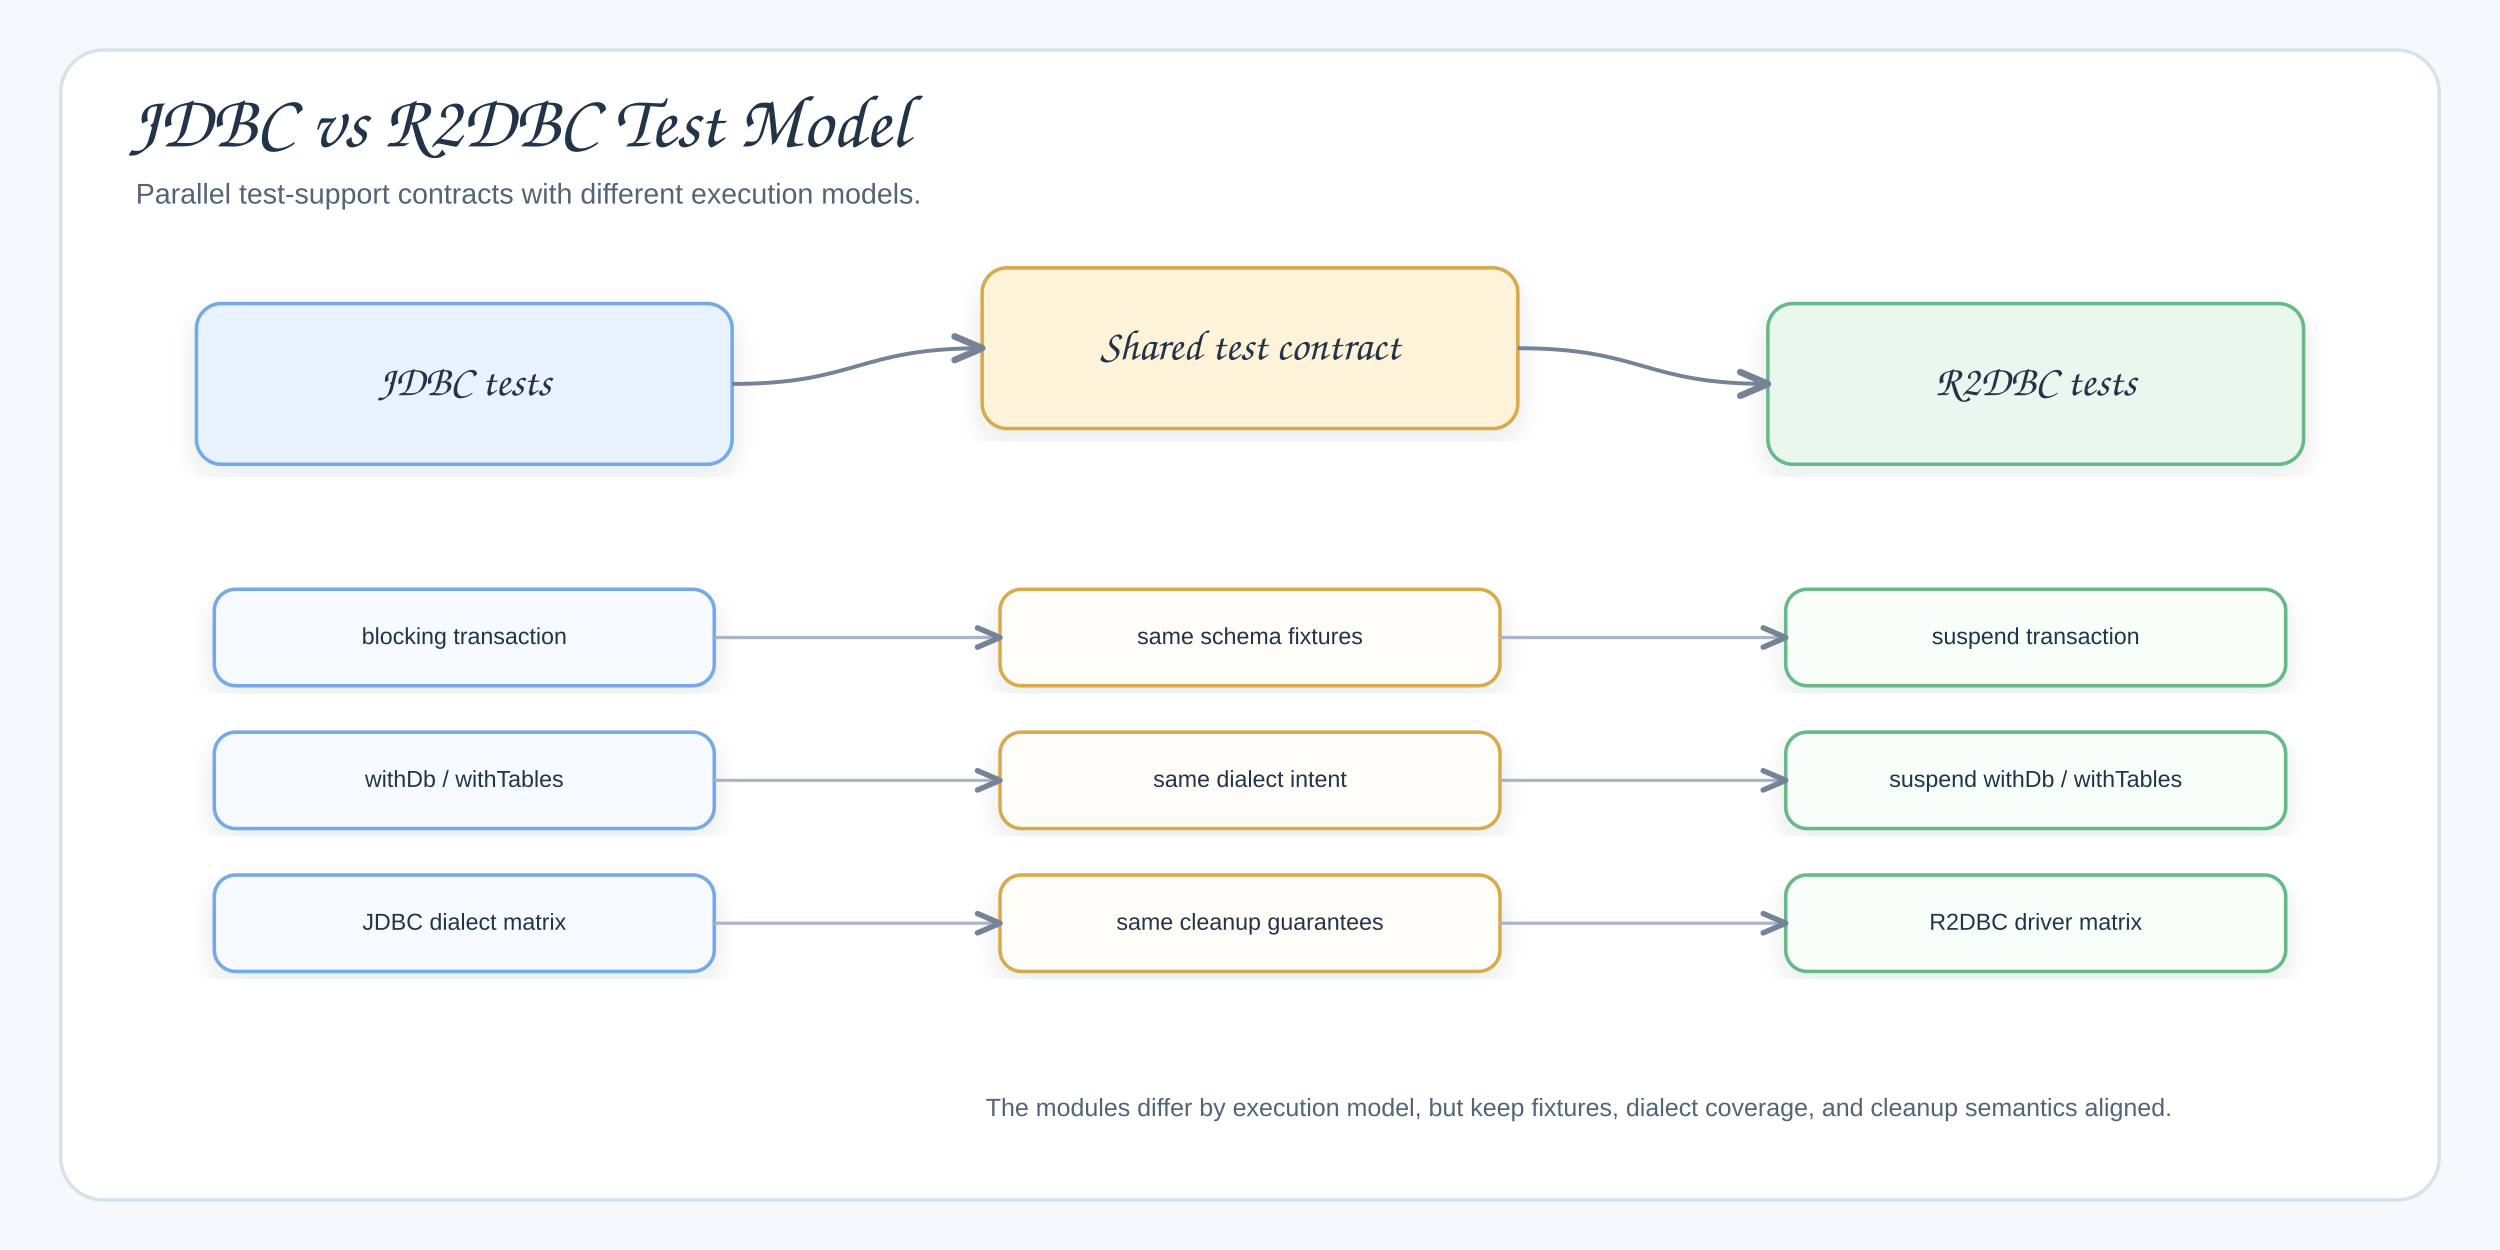
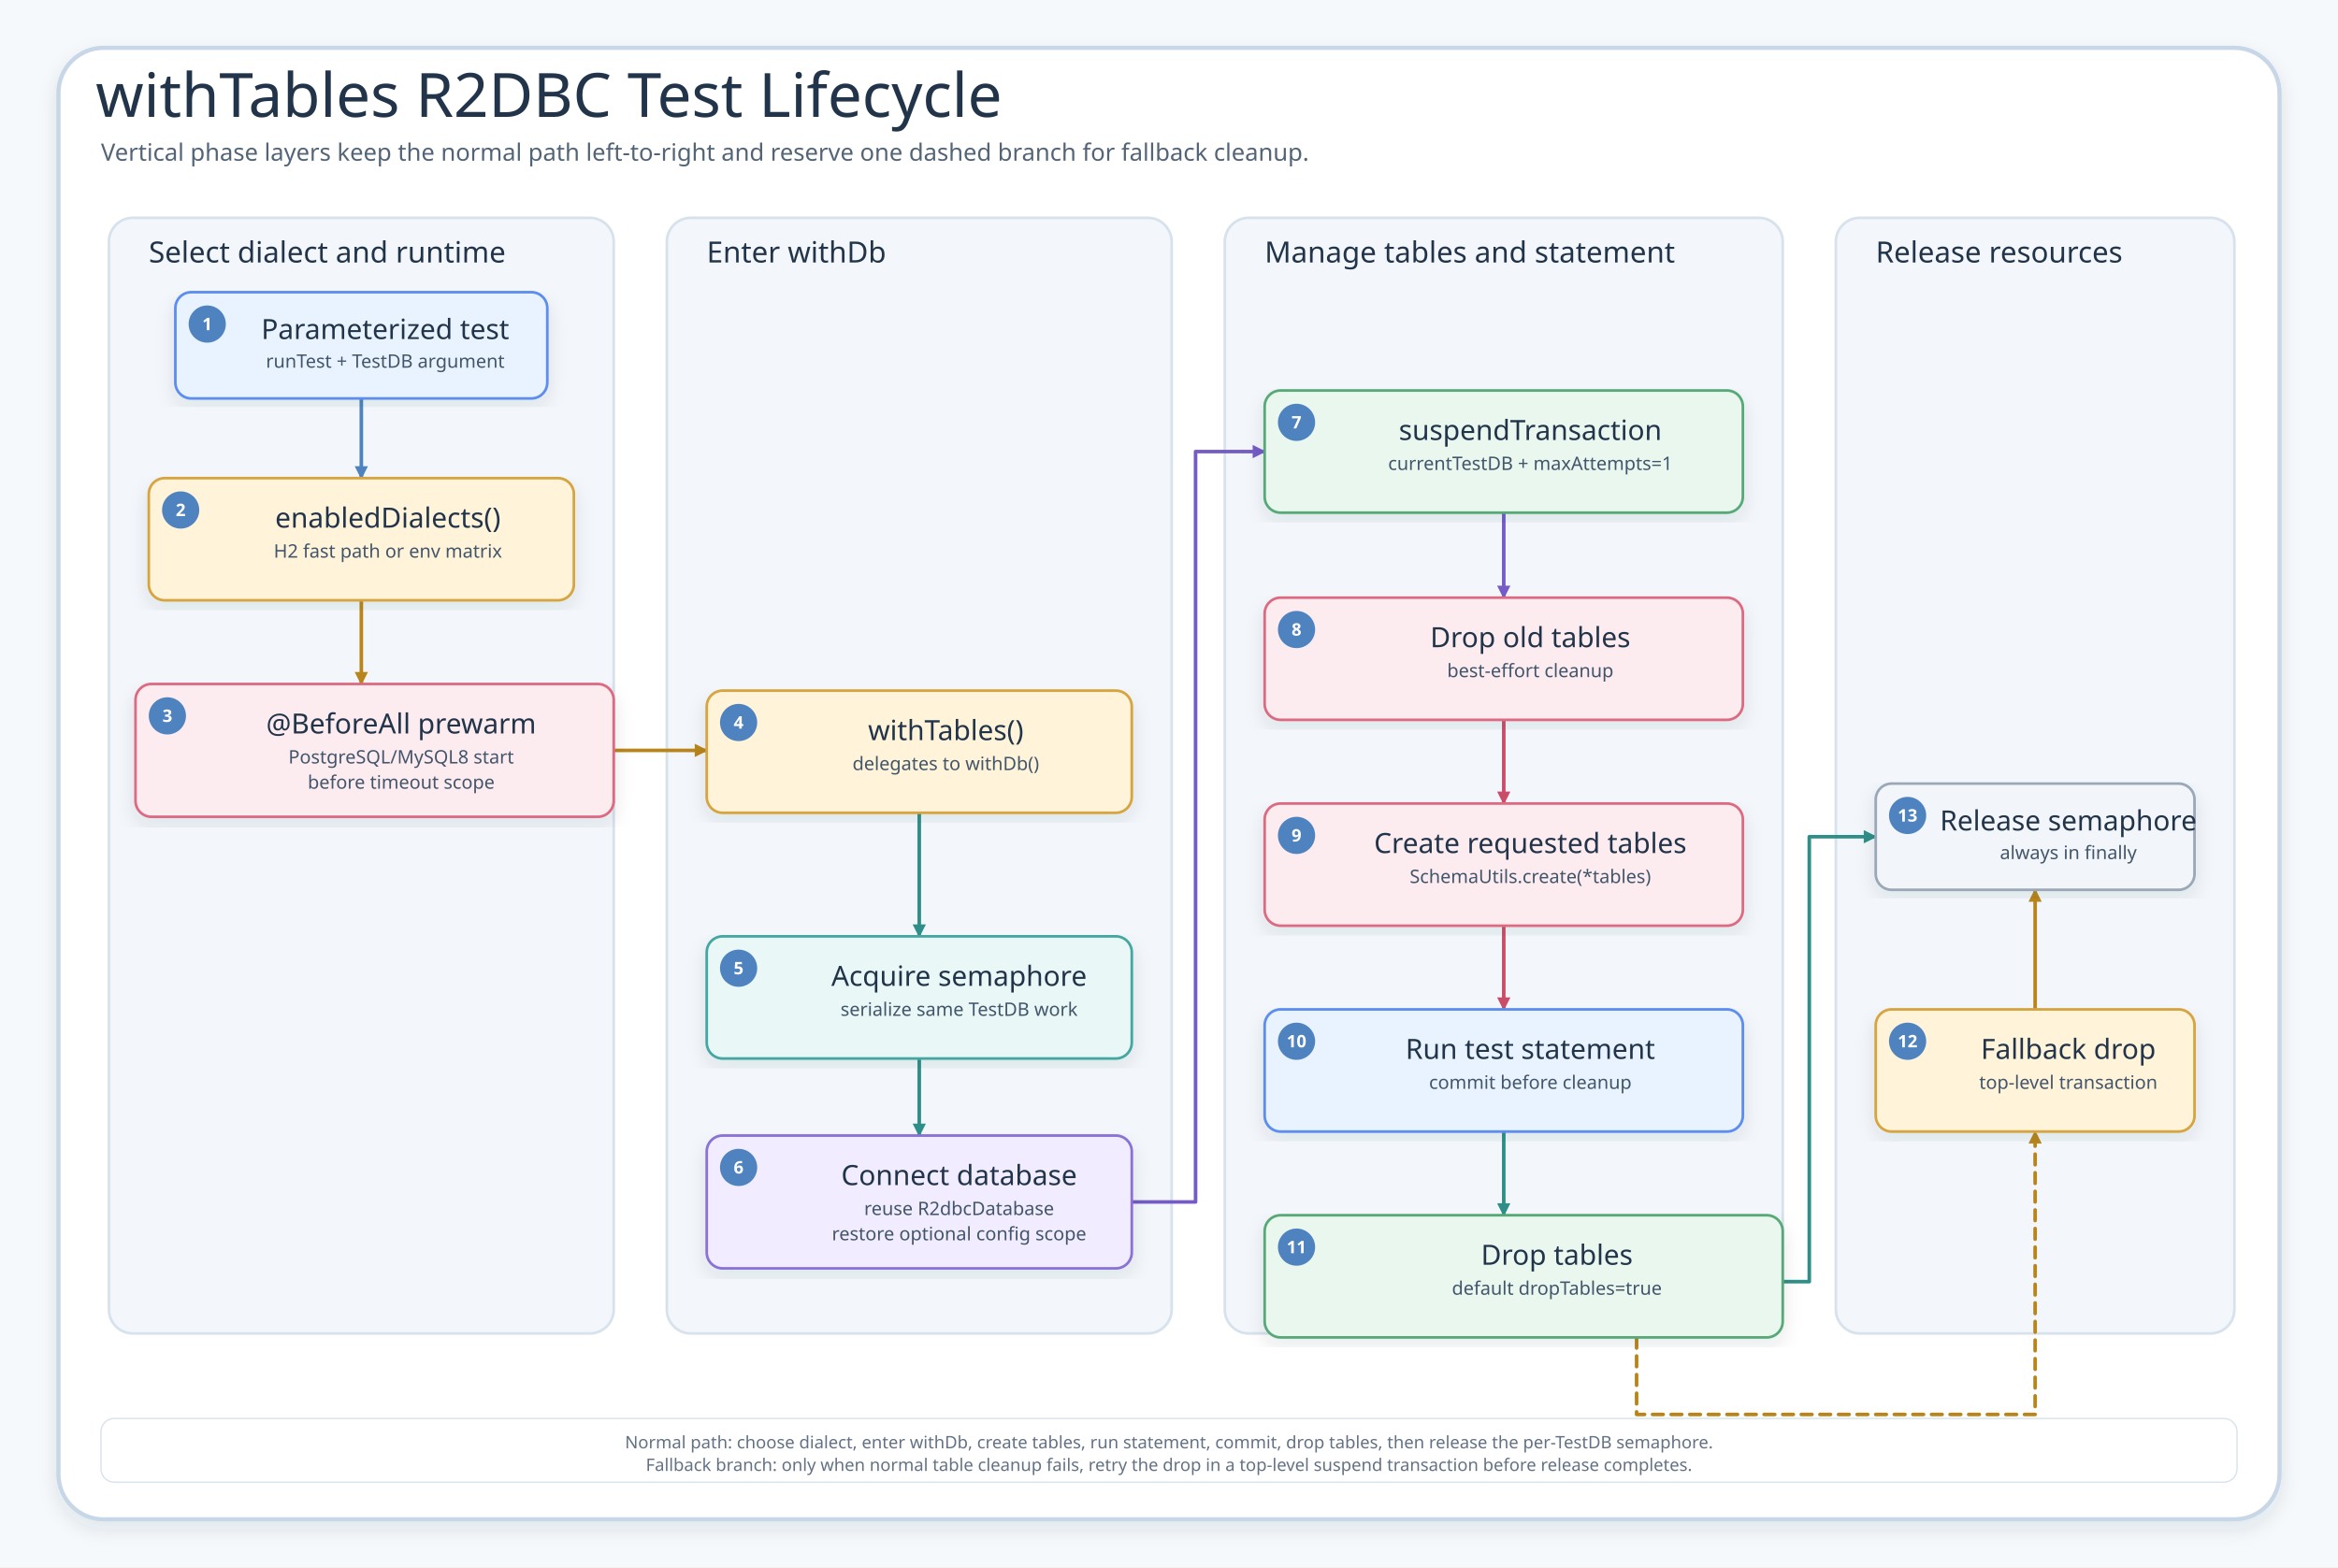
- <svg xmlns="http://www.w3.org/2000/svg" width="1400" height="700" viewBox="0 0 1400 700" role="img" aria-label="JDBC vs R2DBC Test Model">
+ <svg xmlns="http://www.w3.org/2000/svg" width="1760" height="1180" viewBox="0 0 1760 1180" role="img" aria-labelledby="title desc">
  <defs>
    <filter id="shadow" x="-8%" y="-8%" width="116%" height="116%">
      <feDropShadow dx="0" dy="6" stdDeviation="7" flood-color="#203040" flood-opacity="0.10" />
    </filter>
-     <marker id="arrow" markerWidth="9" markerHeight="8" refX="8" refY="4" orient="auto" markerUnits="strokeWidth">
-       <path d="M 1 1 L 8 4 L 1 7" fill="none" stroke="#758297" stroke-width="1.7" stroke-linecap="round" stroke-linejoin="round" />
+     <marker id="arrow-blue" viewBox="0 0 10 10" markerWidth="10" markerHeight="10" refX="9" refY="5" orient="auto" markerUnits="userSpaceOnUse">
+       <path d="M 0 0 L 10 5 L 0 10 Z" fill="#4F83BF" />
+     </marker>
+     <marker id="arrow-gold" viewBox="0 0 10 10" markerWidth="10" markerHeight="10" refX="9" refY="5" orient="auto" markerUnits="userSpaceOnUse">
+       <path d="M 0 0 L 10 5 L 0 10 Z" fill="#B9851B" />
+     </marker>
+     <marker id="arrow-teal" viewBox="0 0 10 10" markerWidth="10" markerHeight="10" refX="9" refY="5" orient="auto" markerUnits="userSpaceOnUse">
+       <path d="M 0 0 L 10 5 L 0 10 Z" fill="#2E8F89" />
+     </marker>
+     <marker id="arrow-purple" viewBox="0 0 10 10" markerWidth="10" markerHeight="10" refX="9" refY="5" orient="auto" markerUnits="userSpaceOnUse">
+       <path d="M 0 0 L 10 5 L 0 10 Z" fill="#755BC6" />
+     </marker>
+     <marker id="arrow-red" viewBox="0 0 10 10" markerWidth="10" markerHeight="10" refX="9" refY="5" orient="auto" markerUnits="userSpaceOnUse">
+       <path d="M 0 0 L 10 5 L 0 10 Z" fill="#C94D68" />
    </marker>
    <style>
- .canvas{fill:#F6F9FC}.frame{fill:#fff;stroke:#D7E2EC;stroke-width:2}.title{font-family:"Architects Daughter","Comic Sans MS","Comic Sans",cursive;font-size:42px;fill:#22344A;font-weight:400}.subtitle{font-family:"Comic Sans MS","Comic Sans","Comic Neue",Arial,sans-serif;font-size:16px;fill:#536476;font-weight:400}.label{font-family:"Architects Daughter","Comic Sans MS","Comic Sans",cursive;font-size:24px;fill:#22344A;font-weight:400}.small{font-family:"Comic Sans MS","Comic Sans","Comic Neue",Arial,sans-serif;font-size:14px;fill:#536476;font-weight:400}.tiny{font-family:"Comic Sans MS","Comic Sans","Comic Neue",Arial,sans-serif;font-size:12px;fill:#536476;font-weight:400}.mono{font-family:"Comic Sans MS","Comic Sans","Comic Neue",Arial,sans-serif;font-size:13px;fill:#22344A;font-weight:400}.card{filter:url(#shadow);stroke-width:2}.line{stroke:#758297;stroke-width:2.2;fill:none;marker-end:url(#arrow)}.soft{stroke:#AAB6C5;stroke-width:1.8;fill:none;marker-end:url(#arrow)}.axis{stroke:#B8C4D3;stroke-width:1.3}.barText{font-family:"Comic Sans MS","Comic Sans","Comic Neue",Arial,sans-serif;font-size:13px;fill:#22344A;font-weight:400}</style>
+       .canvas{fill:#F6F9FC}.decor{fill:#FFFFFF;stroke:#C7D7E7;stroke-width:3.2;filter:url(#shadow)}
+       .title{font-family:"Architects Daughter";font-size:46px;fill:#22344A;font-weight:400}
+       .subtitle{font-family:"Comic Mono";font-size:18px;fill:#536476;font-weight:400}
+       .layer{fill:#F3F7FB;stroke:#D7E2EC;stroke-width:2}
+       .layer-title{font-family:"Architects Daughter";font-size:22px;fill:#22344A;font-weight:400}
+       .card-title{font-family:"Architects Daughter";font-size:21px;fill:#22344A;font-weight:400}
+       .detail{font-family:"Comic Mono";font-size:14px;fill:#42556B;font-weight:400}
+       .small{font-family:"Comic Mono";font-size:13px;fill:#627184;font-weight:400}
+       .step{font-family:"Comic Mono";font-size:13px;fill:#FFFFFF;font-weight:700}
+       .shape{filter:url(#shadow);stroke-width:2}
+       .connector{fill:none;stroke-width:2.7;stroke-linejoin:round;stroke-linecap:round}
+       .alt{stroke-dasharray:8 6}
+       .badge{fill:#4F83BF}
+       .pill{fill:#FFFFFF;stroke:#D7E2EC;stroke-width:1}
+     </style>
  </defs>
-   <rect class="canvas" width="1400" height="700" />
-   <rect class="frame" x="34" y="28" width="1332" height="644" rx="24" />
-   <text class="title" x="72" y="82">JDBC vs R2DBC Test Model</text>
-   <text class="subtitle" x="76" y="114">Parallel test-support contracts with different execution models.</text>
-   <rect class="card" x="110" y="170" width="300" height="90" rx="14" fill="#E8F3FF" stroke="#75A9E8" />
-   <text class="label" x="260" y="215" text-anchor="middle" dominant-baseline="middle">JDBC tests</text>
-   <rect class="card" x="990" y="170" width="300" height="90" rx="14" fill="#EAF7EF" stroke="#69B888" />
-   <text class="label" x="1140" y="215" text-anchor="middle" dominant-baseline="middle">R2DBC tests</text>
-   <rect class="card" x="550" y="150" width="300" height="90" rx="14" fill="#FFF3D9" stroke="#D9AA4D" />
-   <text class="label" x="700" y="195" text-anchor="middle" dominant-baseline="middle">Shared test contract</text>
-   <rect class="card" x="120" y="330" width="280" height="54" rx="12" fill="#F7FBFF" stroke="#75A9E8" />
-   <text class="mono" x="260" y="357" text-anchor="middle" dominant-baseline="middle">blocking transaction</text>
-   <rect class="card" x="120" y="410" width="280" height="54" rx="12" fill="#F7FBFF" stroke="#75A9E8" />
-   <text class="mono" x="260" y="437" text-anchor="middle" dominant-baseline="middle">withDb / withTables</text>
-   <rect class="card" x="120" y="490" width="280" height="54" rx="12" fill="#F7FBFF" stroke="#75A9E8" />
-   <text class="mono" x="260" y="517" text-anchor="middle" dominant-baseline="middle">JDBC dialect matrix</text>
-   <rect class="card" x="1000" y="330" width="280" height="54" rx="12" fill="#F8FFFB" stroke="#69B888" />
-   <text class="mono" x="1140" y="357" text-anchor="middle" dominant-baseline="middle">suspend transaction</text>
-   <rect class="card" x="1000" y="410" width="280" height="54" rx="12" fill="#F8FFFB" stroke="#69B888" />
-   <text class="mono" x="1140" y="437" text-anchor="middle" dominant-baseline="middle">suspend withDb / withTables</text>
-   <rect class="card" x="1000" y="490" width="280" height="54" rx="12" fill="#F8FFFB" stroke="#69B888" />
-   <text class="mono" x="1140" y="517" text-anchor="middle" dominant-baseline="middle">R2DBC driver matrix</text>
-   <rect class="card" x="560" y="330" width="280" height="54" rx="12" fill="#FFFDF8" stroke="#D9AA4D" />
-   <text class="mono" x="700" y="357" text-anchor="middle" dominant-baseline="middle">same schema fixtures</text>
-   <rect class="card" x="560" y="410" width="280" height="54" rx="12" fill="#FFFDF8" stroke="#D9AA4D" />
-   <text class="mono" x="700" y="437" text-anchor="middle" dominant-baseline="middle">same dialect intent</text>
-   <rect class="card" x="560" y="490" width="280" height="54" rx="12" fill="#FFFDF8" stroke="#D9AA4D" />
-   <text class="mono" x="700" y="517" text-anchor="middle" dominant-baseline="middle">same cleanup guarantees</text>
-   <path class="line" d="M410 215 C480 215 480 195 550 195" />
-   <path class="line" d="M850 195 C920 195 920 215 990 215" />
-   <path class="soft" d="M400 357 C480 357 480 357 560 357" />
-   <path class="soft" d="M840 357 C920 357 920 357 1000 357" />
-   <path class="soft" d="M400 437 C480 437 480 437 560 437" />
-   <path class="soft" d="M840 437 C920 437 920 437 1000 437" />
-   <path class="soft" d="M400 517 C480 517 480 517 560 517" />
-   <path class="soft" d="M840 517 C920 517 920 517 1000 517" />
-   <text class="small" x="552" y="625">The modules differ by execution model, but keep fixtures, dialect coverage, and cleanup semantics aligned.</text>
+   <rect class="canvas" width="1760" height="1180" />
+   <rect class="decor" x="44" y="36" width="1672" height="1108" rx="34" />
+   <text class="title" x="72" y="88">withTables R2DBC Test Lifecycle</text>
+   <text class="subtitle" x="76" y="121">Vertical phase layers keep the normal path left-to-right and reserve one dashed branch for fallback cleanup.</text>
+   <g id="layer-select">
+     <rect class="layer" x="82" y="164" width="380" height="840" rx="18" />
+     <text class="layer-title" x="112" y="190" dominant-baseline="middle">Select dialect and runtime</text>
+   </g>
+   <g id="layer-connect">
+     <rect class="layer" x="502" y="164" width="380" height="840" rx="18" />
+     <text class="layer-title" x="532" y="190" dominant-baseline="middle">Enter withDb</text>
+   </g>
+   <g id="layer-tables">
+     <rect class="layer" x="922" y="164" width="420" height="840" rx="18" />
+     <text class="layer-title" x="952" y="190" dominant-baseline="middle">Manage tables and statement</text>
+   </g>
+   <g id="layer-release">
+     <rect class="layer" x="1382" y="164" width="300" height="840" rx="18" />
+     <text class="layer-title" x="1412" y="190" dominant-baseline="middle">Release resources</text>
+   </g>
+   <path id="route-test-dialects" data-edge="test-method-&gt;enabled-dialects" class="connector" d="M 272 300 L 272 360" stroke="#4F83BF" marker-end="url(#arrow-blue)" />
+   <path id="route-dialects-container" data-edge="enabled-dialects-&gt;container-prewarm" class="connector" d="M 272 452 L 272 515" stroke="#B9851B" marker-end="url(#arrow-gold)" />
+   <path id="route-container-with-tables" data-edge="container-prewarm-&gt;with-tables" class="connector" d="M 462 565 L 532 565" stroke="#B9851B" marker-end="url(#arrow-gold)" />
+   <path id="route-with-tables-semaphore" data-edge="with-tables-&gt;semaphore" class="connector" d="M 692 612 L 692 705" stroke="#2E8F89" marker-end="url(#arrow-teal)" />
+   <path id="route-semaphore-connect" data-edge="semaphore-&gt;connect" class="connector" d="M 692 797 L 692 855" stroke="#2E8F89" marker-end="url(#arrow-teal)" />
+   <path id="route-connect-transaction" data-edge="connect-&gt;transaction" class="connector" d="M 852 905 L 900 905 L 900 340 L 952 340" stroke="#755BC6" marker-end="url(#arrow-purple)" />
+   <path id="route-transaction-drop" data-edge="transaction-&gt;drop-before" class="connector" d="M 1132 386 L 1132 450" stroke="#755BC6" marker-end="url(#arrow-purple)" />
+   <path id="route-drop-create" data-edge="drop-before-&gt;create-tables" class="connector" d="M 1132 542 L 1132 605" stroke="#C94D68" marker-end="url(#arrow-red)" />
+   <path id="route-create-statement" data-edge="create-tables-&gt;statement" class="connector" d="M 1132 697 L 1132 760" stroke="#C94D68" marker-end="url(#arrow-red)" />
+   <path id="route-statement-drop-after" data-edge="statement-&gt;drop-after" class="connector" d="M 1132 852 L 1132 915" stroke="#2E8F89" marker-end="url(#arrow-teal)" />
+   <path id="route-drop-after-release" data-edge="drop-after-&gt;release" class="connector" d="M 1342 965 L 1362 965 L 1362 630 L 1412 630" stroke="#2E8F89" marker-end="url(#arrow-teal)" />
+   <path id="route-drop-after-fallback" data-edge="drop-after-&gt;fallback-drop" class="connector alt" d="M 1232 1007 L 1232 1065 L 1532 1065 L 1532 852" stroke="#B9851B" marker-end="url(#arrow-gold)" />
+   <path id="route-fallback-release" data-edge="fallback-drop-&gt;release" class="connector" d="M 1532 760 L 1532 670" stroke="#B9851B" marker-end="url(#arrow-gold)" />
+   <g id="node-test-method" data-node="test-method" transform="translate(132,220)">
+     <rect class="shape" x="0" y="0" width="280" height="80" rx="12" fill="#E8F3FF" stroke="#5B8DEF" />
+     <circle class="badge" cx="24" cy="24" r="14" />
+     <text class="step" x="24" y="24" text-anchor="middle" dominant-baseline="middle">1</text>
+     <text class="card-title" x="158" y="28" text-anchor="middle" dominant-baseline="middle">Parameterized test</text>
+     <text class="detail" x="158" y="52" text-anchor="middle" dominant-baseline="middle">runTest + TestDB argument</text>
+   </g>
+   <g id="node-enabled-dialects" data-node="enabled-dialects" transform="translate(112,360)">
+     <rect class="shape" x="0" y="0" width="320" height="92" rx="12" fill="#FFF3D9" stroke="#D6A441" />
+     <circle class="badge" cx="24" cy="24" r="14" />
+     <text class="step" x="24" y="24" text-anchor="middle" dominant-baseline="middle">2</text>
+     <text class="card-title" x="180" y="30" text-anchor="middle" dominant-baseline="middle">enabledDialects()</text>
+     <text class="detail" x="180" y="55" text-anchor="middle" dominant-baseline="middle">H2 fast path or env matrix</text>
+   </g>
+   <g id="node-container-prewarm" data-node="container-prewarm" transform="translate(102,515)">
+     <rect class="shape" x="0" y="0" width="360" height="100" rx="12" fill="#FDECEF" stroke="#DC6B82" />
+     <circle class="badge" cx="24" cy="24" r="14" />
+     <text class="step" x="24" y="24" text-anchor="middle" dominant-baseline="middle">3</text>
+     <text class="card-title" x="200" y="30" text-anchor="middle" dominant-baseline="middle">@BeforeAll prewarm</text>
+     <text class="detail" x="200" y="55" text-anchor="middle" dominant-baseline="middle">PostgreSQL/MySQL8 start</text>
+     <text class="detail" x="200" y="74" text-anchor="middle" dominant-baseline="middle">before timeout scope</text>
+   </g>
+   <g id="node-with-tables" data-node="with-tables" transform="translate(532,520)">
+     <rect class="shape" x="0" y="0" width="320" height="92" rx="12" fill="#FFF3D9" stroke="#D6A441" />
+     <circle class="badge" cx="24" cy="24" r="14" />
+     <text class="step" x="24" y="24" text-anchor="middle" dominant-baseline="middle">4</text>
+     <text class="card-title" x="180" y="30" text-anchor="middle" dominant-baseline="middle">withTables()</text>
+     <text class="detail" x="180" y="55" text-anchor="middle" dominant-baseline="middle">delegates to withDb()</text>
+   </g>
+   <g id="node-semaphore" data-node="semaphore" transform="translate(532,705)">
+     <rect class="shape" x="0" y="0" width="320" height="92" rx="12" fill="#E9F7F6" stroke="#45A7A1" />
+     <circle class="badge" cx="24" cy="24" r="14" />
+     <text class="step" x="24" y="24" text-anchor="middle" dominant-baseline="middle">5</text>
+     <text class="card-title" x="190" y="30" text-anchor="middle" dominant-baseline="middle">Acquire semaphore</text>
+     <text class="detail" x="190" y="55" text-anchor="middle" dominant-baseline="middle">serialize same TestDB work</text>
+   </g>
+   <g id="node-connect" data-node="connect" transform="translate(532,855)">
+     <rect class="shape" x="0" y="0" width="320" height="100" rx="12" fill="#F1ECFF" stroke="#8A72D6" />
+     <circle class="badge" cx="24" cy="24" r="14" />
+     <text class="step" x="24" y="24" text-anchor="middle" dominant-baseline="middle">6</text>
+     <text class="card-title" x="190" y="30" text-anchor="middle" dominant-baseline="middle">Connect database</text>
+     <text class="detail" x="190" y="55" text-anchor="middle" dominant-baseline="middle">reuse R2dbcDatabase</text>
+     <text class="detail" x="190" y="74" text-anchor="middle" dominant-baseline="middle">restore optional config scope</text>
+   </g>
+   <g id="node-transaction" data-node="transaction" transform="translate(952,294)">
+     <rect class="shape" x="0" y="0" width="360" height="92" rx="12" fill="#EAF7EF" stroke="#58A978" />
+     <circle class="badge" cx="24" cy="24" r="14" />
+     <text class="step" x="24" y="24" text-anchor="middle" dominant-baseline="middle">7</text>
+     <text class="card-title" x="200" y="30" text-anchor="middle" dominant-baseline="middle">suspendTransaction</text>
+     <text class="detail" x="200" y="55" text-anchor="middle" dominant-baseline="middle">currentTestDB + maxAttempts=1</text>
+   </g>
+   <g id="node-drop-before" data-node="drop-before" transform="translate(952,450)">
+     <rect class="shape" x="0" y="0" width="360" height="92" rx="12" fill="#FDECEF" stroke="#DC6B82" />
+     <circle class="badge" cx="24" cy="24" r="14" />
+     <text class="step" x="24" y="24" text-anchor="middle" dominant-baseline="middle">8</text>
+     <text class="card-title" x="200" y="30" text-anchor="middle" dominant-baseline="middle">Drop old tables</text>
+     <text class="detail" x="200" y="55" text-anchor="middle" dominant-baseline="middle">best-effort cleanup</text>
+   </g>
+   <g id="node-create-tables" data-node="create-tables" transform="translate(952,605)">
+     <rect class="shape" x="0" y="0" width="360" height="92" rx="12" fill="#FDECEF" stroke="#DC6B82" />
+     <circle class="badge" cx="24" cy="24" r="14" />
+     <text class="step" x="24" y="24" text-anchor="middle" dominant-baseline="middle">9</text>
+     <text class="card-title" x="200" y="30" text-anchor="middle" dominant-baseline="middle">Create requested tables</text>
+     <text class="detail" x="200" y="55" text-anchor="middle" dominant-baseline="middle">SchemaUtils.create(*tables)</text>
+   </g>
+   <g id="node-statement" data-node="statement" transform="translate(952,760)">
+     <rect class="shape" x="0" y="0" width="360" height="92" rx="12" fill="#E8F3FF" stroke="#5B8DEF" />
+     <circle class="badge" cx="24" cy="24" r="14" />
+     <text class="step" x="24" y="24" text-anchor="middle" dominant-baseline="middle">10</text>
+     <text class="card-title" x="200" y="30" text-anchor="middle" dominant-baseline="middle">Run test statement</text>
+     <text class="detail" x="200" y="55" text-anchor="middle" dominant-baseline="middle">commit before cleanup</text>
+   </g>
+   <g id="node-drop-after" data-node="drop-after" transform="translate(952,915)">
+     <rect class="shape" x="0" y="0" width="390" height="92" rx="12" fill="#EAF7EF" stroke="#58A978" />
+     <circle class="badge" cx="24" cy="24" r="14" />
+     <text class="step" x="24" y="24" text-anchor="middle" dominant-baseline="middle">11</text>
+     <text class="card-title" x="220" y="30" text-anchor="middle" dominant-baseline="middle">Drop tables</text>
+     <text class="detail" x="220" y="55" text-anchor="middle" dominant-baseline="middle">default dropTables=true</text>
+   </g>
+   <g id="node-release" data-node="release" transform="translate(1412,590)">
+     <rect class="shape" x="0" y="0" width="240" height="80" rx="12" fill="#F2F5F9" stroke="#9AA8B8" />
+     <circle class="badge" cx="24" cy="24" r="14" />
+     <text class="step" x="24" y="24" text-anchor="middle" dominant-baseline="middle">13</text>
+     <text class="card-title" x="145" y="28" text-anchor="middle" dominant-baseline="middle">Release semaphore</text>
+     <text class="detail" x="145" y="52" text-anchor="middle" dominant-baseline="middle">always in finally</text>
+   </g>
+   <g id="node-fallback-drop" data-node="fallback-drop" transform="translate(1412,760)">
+     <rect class="shape" x="0" y="0" width="240" height="92" rx="12" fill="#FFF3D9" stroke="#D6A441" />
+     <circle class="badge" cx="24" cy="24" r="14" />
+     <text class="step" x="24" y="24" text-anchor="middle" dominant-baseline="middle">12</text>
+     <text class="card-title" x="145" y="30" text-anchor="middle" dominant-baseline="middle">Fallback drop</text>
+     <text class="detail" x="145" y="55" text-anchor="middle" dominant-baseline="middle">top-level transaction</text>
+   </g>
+   <g transform="translate(76,1068)">
+     <rect class="pill" x="0" y="0" width="1608" height="48" rx="10" />
+     <text class="small" x="804" y="18" text-anchor="middle" dominant-baseline="middle">Normal path: choose dialect, enter withDb, create tables, run statement, commit, drop tables, then release the per-TestDB semaphore.</text>
+     <text class="small" x="804" y="35" text-anchor="middle" dominant-baseline="middle">Fallback branch: only when normal table cleanup fails, retry the drop in a top-level suspend transaction before release completes.</text>
+   </g>
</svg>
